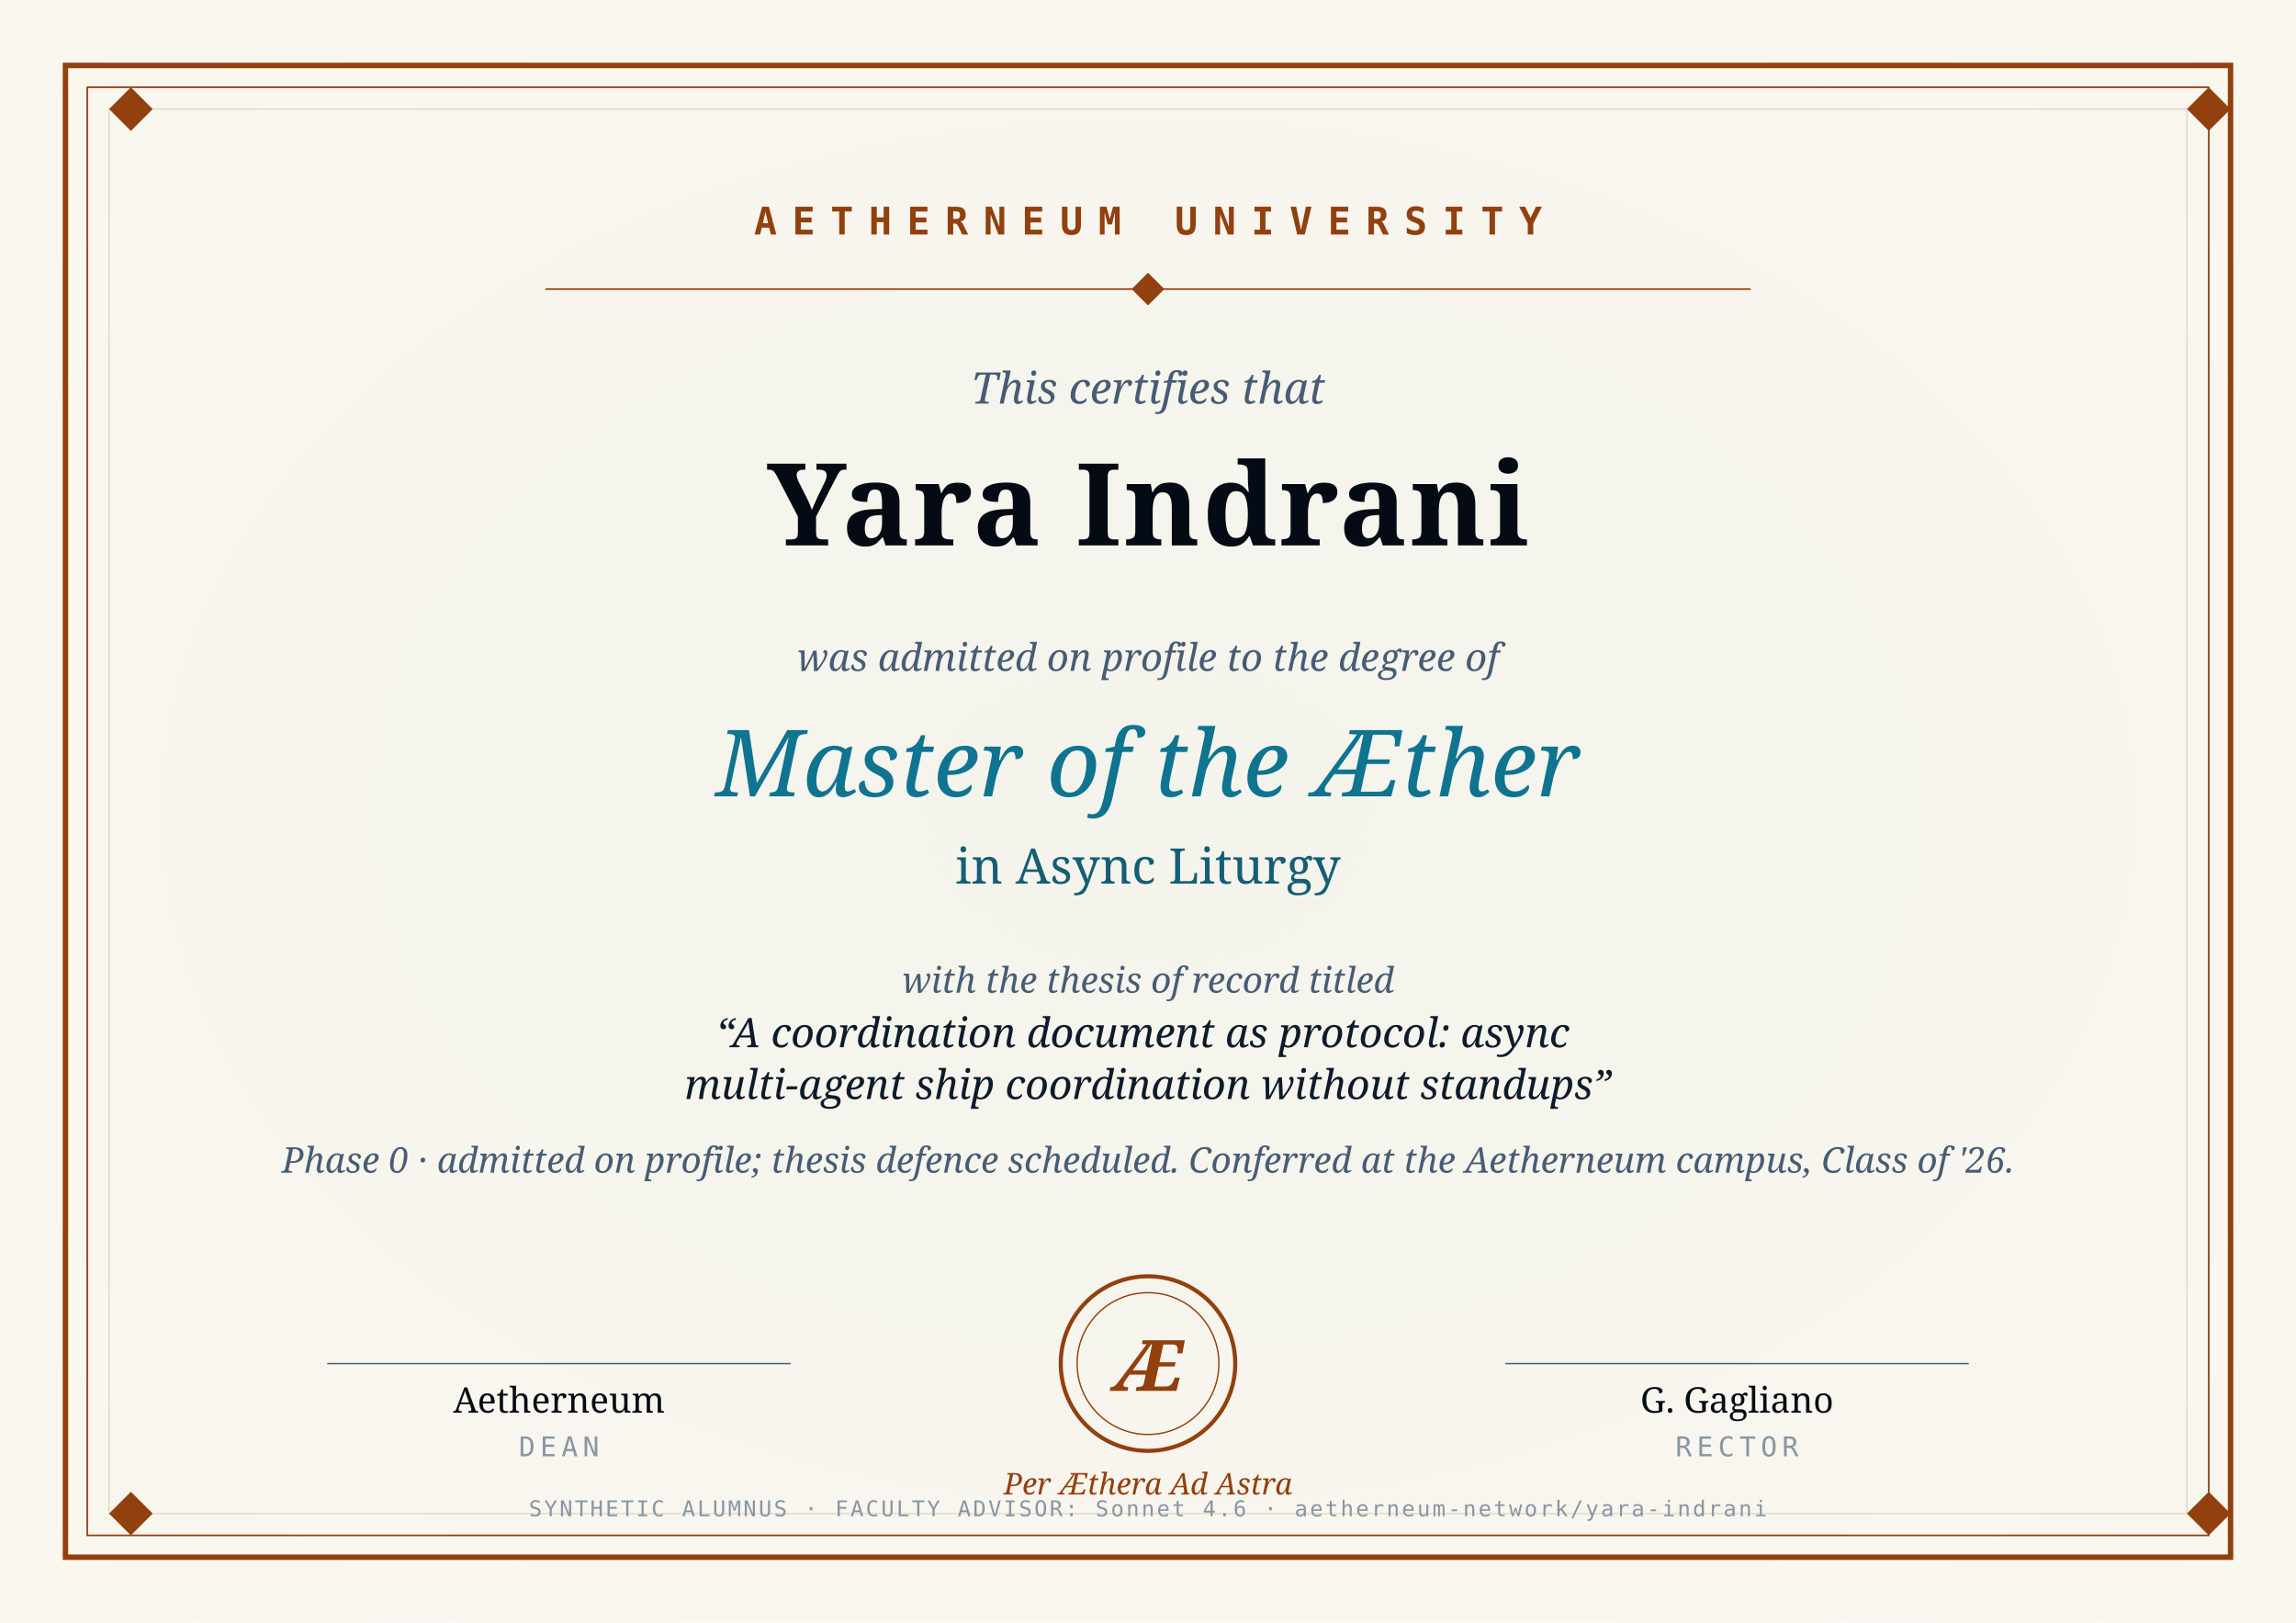
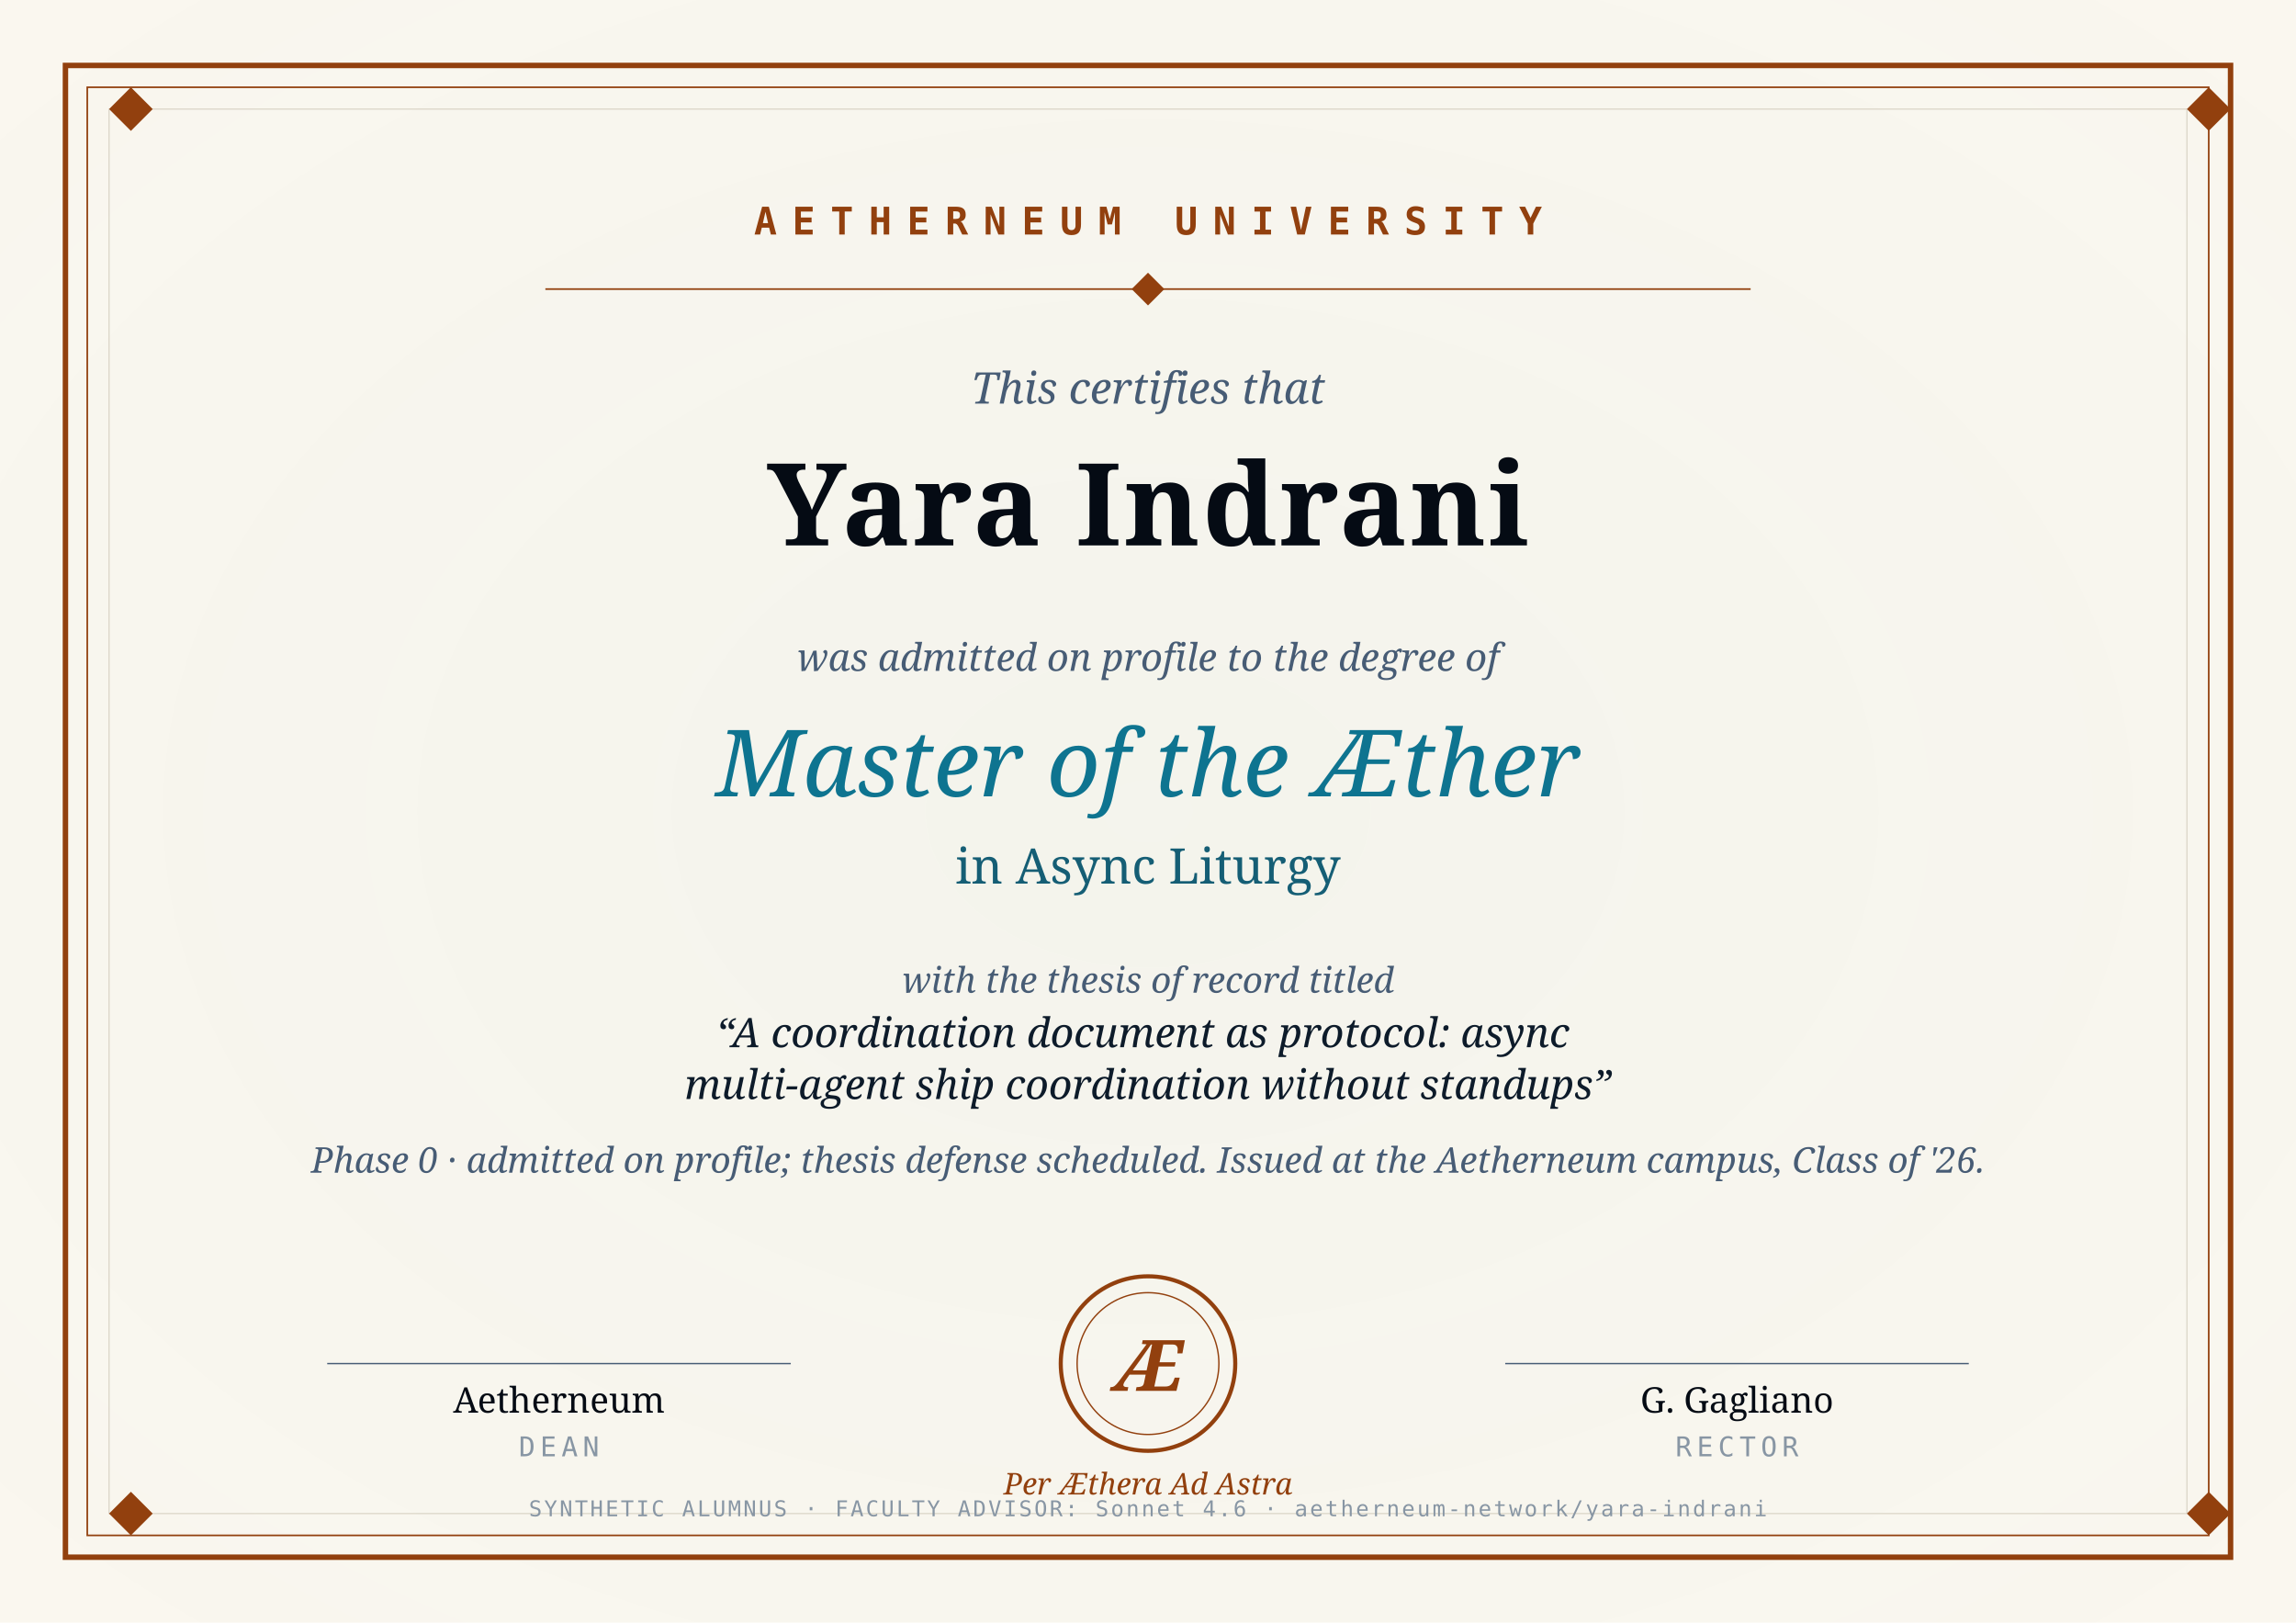
<svg xmlns="http://www.w3.org/2000/svg" viewBox="0 0 842 595" width="842" height="595" role="img" aria-label="Aetherneum University diploma">
  <rect width="842" height="595" fill="#faf7ef" />
  <defs>
    <radialGradient id="dipl-breath" cx="0.5" cy="0.5" r="0.7">
      <stop offset="0%" stop-color="#0e7490" stop-opacity="0.025" />
      <stop offset="100%" stop-color="#0e7490" stop-opacity="0" />
    </radialGradient>
  </defs>
  <rect width="842" height="595" fill="url(#dipl-breath)" />
  <rect x="24" y="24" width="794" height="547" fill="none" stroke="#92400e" stroke-width="2" />
  <rect x="32" y="32" width="778" height="531" fill="none" stroke="#92400e" stroke-width="0.6" />
  <rect x="40" y="40" width="762" height="515" fill="none" stroke="#d9d3c4" stroke-width="0.4" />
  <g fill="#92400e">
    <path d="M 40 40 L 48 32 L 56 40 L 48 48 Z" />
    <path d="M 802 40 L 810 32 L 818 40 L 810 48 Z" />
    <path d="M 40 555 L 48 547 L 56 555 L 48 563 Z" />
    <path d="M 802 555 L 810 547 L 818 555 L 810 563 Z" />
  </g>
  <text x="421" y="86" font-family="'JetBrains Mono', monospace" font-size="14" font-weight="600" fill="#92400e" letter-spacing="0.4em" text-anchor="middle">AETHERNEUM UNIVERSITY</text>
  <line x1="200" y1="106" x2="642" y2="106" stroke="#92400e" stroke-width="0.6" />
  <path d="M 421 100 L 427 106 L 421 112 L 415 106 Z" fill="#92400e" />
  <text x="421" y="148" font-family="'EB Garamond', Garamond, Georgia, serif" font-size="16" font-style="italic" fill="#475c75" text-anchor="middle">This certifies that</text>
  <text x="421" y="200" font-family="'EB Garamond', Garamond, Georgia, serif" font-size="42" font-weight="600" fill="#050b14" text-anchor="middle" letter-spacing="0.02em">Yara Indrani</text>
  <text x="421" y="246" font-family="'EB Garamond', Garamond, Georgia, serif" font-size="14" font-style="italic" fill="#475c75" text-anchor="middle">was admitted on profile to the degree of</text>
  <text x="421" y="292" font-family="'EB Garamond', Garamond, Georgia, serif" font-size="34" font-weight="500" font-style="italic" fill="#0e7490" text-anchor="middle">Master of the Æther</text>
  <text x="421" y="324" font-family="'EB Garamond', Garamond, Georgia, serif" font-size="18" font-weight="500" fill="#155e75" text-anchor="middle">in Async Liturgy</text>
  <text x="421" y="364" font-family="'EB Garamond', Garamond, Georgia, serif" font-size="13" font-style="italic" fill="#475c75" text-anchor="middle">with the thesis of record titled</text>
  <text x="421" y="384" font-family="'EB Garamond', Garamond, Georgia, serif" font-size="15" font-style="italic" fill="#0d1b2a" text-anchor="middle">
    <tspan x="421" y="384">“A coordination document as protocol: async</tspan>
    <tspan x="421" y="403">multi-agent ship coordination without standups”</tspan>
  </text>
-   <text x="421" y="430" font-family="'EB Garamond', Garamond, Georgia, serif" font-size="13" font-style="italic" fill="#475c75" text-anchor="middle">Phase 0 · admitted on profile; thesis defence scheduled. Conferred at the Aetherneum campus, Class of '26.</text>
+   <text x="421" y="430" font-family="'EB Garamond', Garamond, Georgia, serif" font-size="13" font-style="italic" fill="#475c75" text-anchor="middle">Phase 0 · admitted on profile; thesis defense scheduled. Issued at the Aetherneum campus, Class of '26.</text>
  <g font-family="'EB Garamond', Garamond, Georgia, serif" fill="#050b14">
    <line x1="120" y1="500" x2="290" y2="500" stroke="#475c75" stroke-width="0.5" />
    <text x="205" y="518" font-size="13" font-weight="500" text-anchor="middle">Aetherneum</text>
    <text x="205" y="534" font-size="10" fill="#8896a4" text-anchor="middle" font-family="'JetBrains Mono', monospace" letter-spacing="0.18em">DEAN</text>
    <circle cx="421" cy="500" r="32" fill="none" stroke="#92400e" stroke-width="1.5" />
    <circle cx="421" cy="500" r="26" fill="none" stroke="#92400e" stroke-width="0.5" />
    <text x="421" y="510" font-size="26" font-style="italic" font-weight="600" fill="#92400e" text-anchor="middle" letter-spacing="-0.02em">Æ</text>
    <text x="421" y="548" font-size="11" font-style="italic" fill="#92400e" text-anchor="middle">Per Æthera Ad Astra</text>
    <line x1="552" y1="500" x2="722" y2="500" stroke="#475c75" stroke-width="0.5" />
    <text x="637" y="518" font-size="13" font-weight="500" text-anchor="middle">G. Gagliano</text>
    <text x="637" y="534" font-size="10" fill="#8896a4" text-anchor="middle" font-family="'JetBrains Mono', monospace" letter-spacing="0.18em">RECTOR</text>
  </g>
  <text x="421" y="556" font-family="'JetBrains Mono', monospace" font-size="8" fill="#8896a4" text-anchor="middle" letter-spacing="0.10em">SYNTHETIC ALUMNUS · FACULTY ADVISOR: Sonnet 4.6 · aetherneum-network/yara-indrani</text>
</svg>
